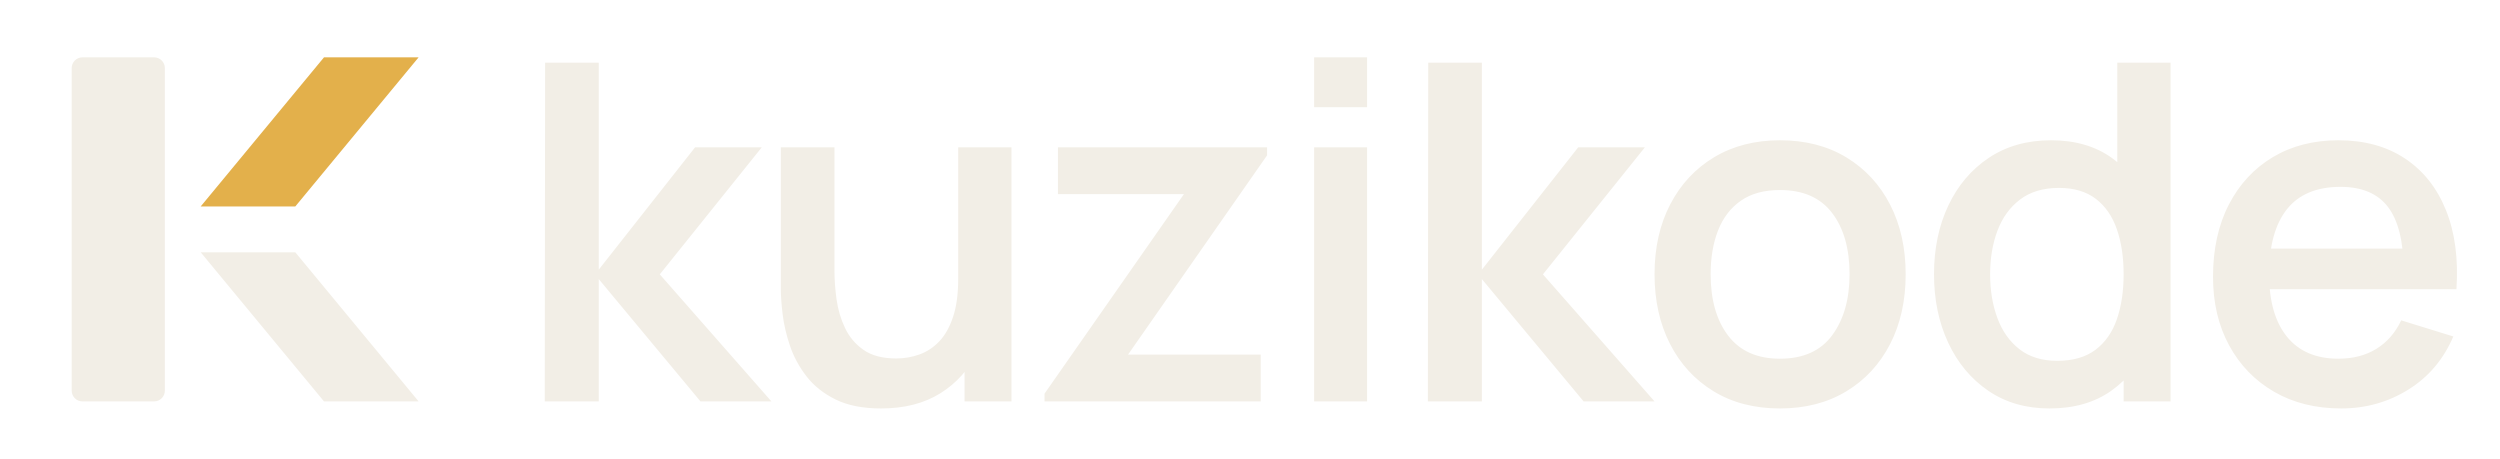
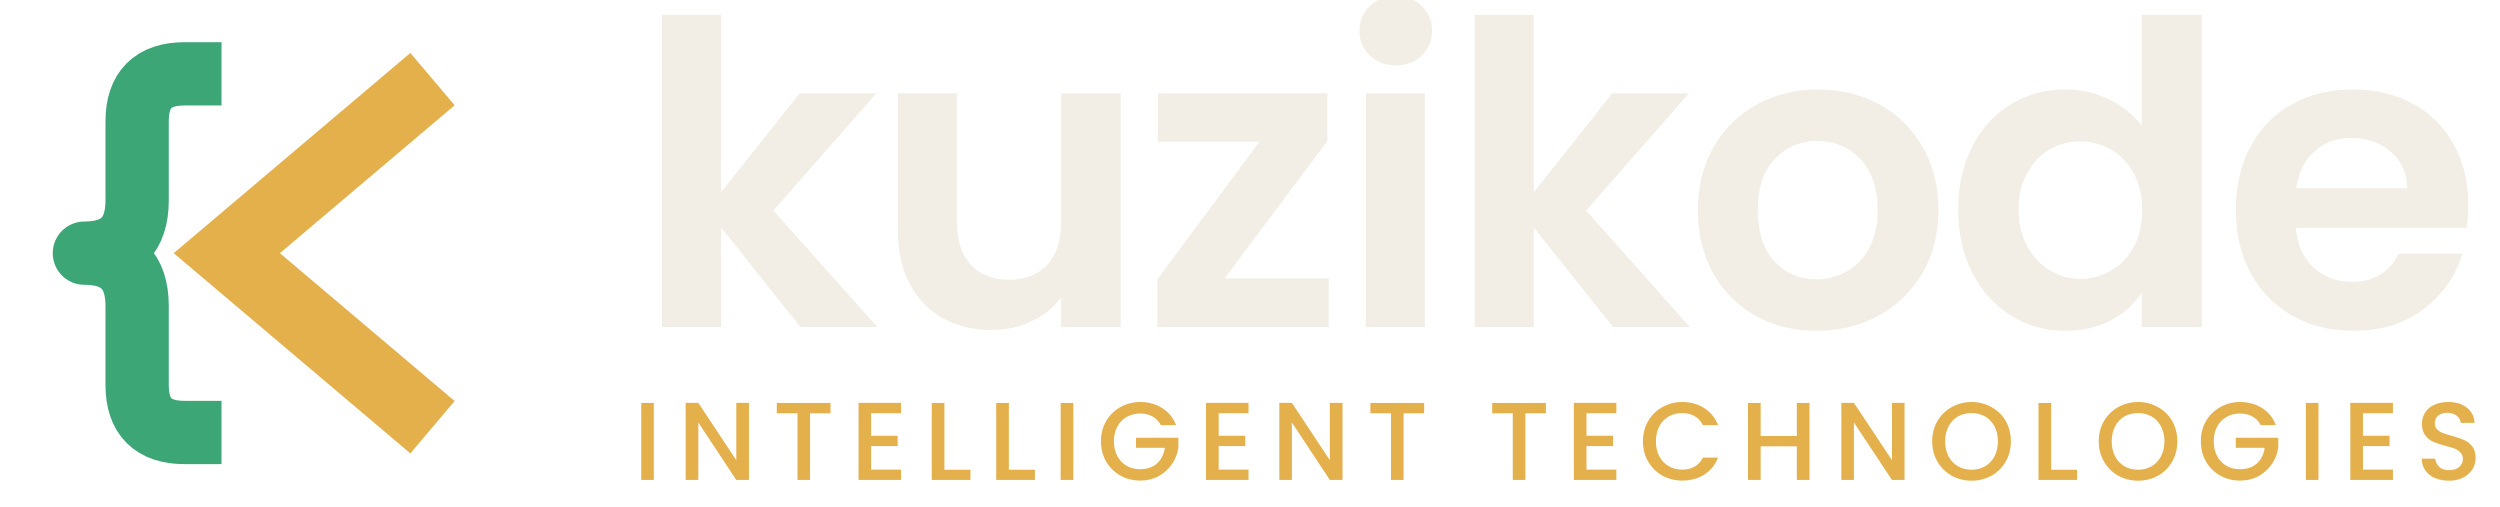
- <svg xmlns="http://www.w3.org/2000/svg" viewBox="0 0 174.39 32" role="img" aria-labelledby="t">
-   <rect x="5" y="4" width="6.5" height="24" rx="0.75" fill="#F2EEE6" />
-   <path d="M14 14.4 22.6 4H29.2L20.6 14.4Z" fill="#E3B04B" />
-   <path d="M14 17.6H20.6L29.2 28H22.6Z" fill="#F2EEE6" />
-   <path transform="translate(35.727 28) scale(0.01641)" fill="#F2EEE6" d="M138.5 0.0 140 -1440H368V-560L777.5 -1080.0H1061L627.5 -540.0L1102 0H800.5L368 -520V0Z M1568.0 30Q1452.25 30.0 1375.125 -8.0Q1298.0 -46 1251.25 -106.375Q1204.5 -166.75 1181.0 -236.125Q1157.5 -305.5 1149.75 -369.875Q1142.0 -434.25 1142.0 -478.5V-1080H1370.0V-554.5Q1370.0 -498 1378.875 -433.625Q1387.75 -369.25 1415.0 -311.875Q1442.25 -254.5 1494.25 -218.5Q1546.25 -182.5 1632.5 -182.5Q1683.5 -182.5 1730.875 -199.375Q1778.25 -216.25 1815.25 -254.875Q1852.25 -293.5 1874.125 -359.125Q1896.0 -424.75 1896.0 -521.5L2032.5 -466.5Q2032.5 -324.25 1978.25 -211.875Q1924.0 -99.5 1820.5 -34.75Q1717.0 30 1568.0 30ZM1923.0 0V-323.5H1896.0V-1080H2122.5V0.0Z M2263.0 0V-33L2855.5 -881.0H2320.0V-1080H3209.0V-1046L2618.0 -199H3182.0V0Z M3409.0 -1250.5V-1462.5H3634.0V-1250.5ZM3409.0 0V-1080H3634.0V0Z M3892.5 0.0 3894.0 -1440H4122.0V-560L4531.5 -1080.0H4815.0L4381.5 -540.0L4856.0 0H4554.5L4122.0 -520V0Z M5389.0 30Q5226.75 30.0 5107.0 -43.0Q4987.25 -116.0 4921.625 -244.625Q4856.0 -373.25 4856.0 -540.5Q4856.0 -709.75 4923.0 -838.125Q4990.0 -966.5 5109.875 -1038.25Q5229.75 -1110.0 5389.0 -1110Q5551.5 -1110.0 5671.625 -1037.125Q5791.75 -964.25 5857.625 -835.875Q5923.5 -707.5 5923.5 -540.5Q5923.5 -371.75 5857.125 -243.25Q5790.75 -114.75 5670.5 -42.375Q5550.25 30.0 5389.0 30ZM5389.0 -181.5Q5538.25 -181.5 5611.625 -281.75Q5685.0 -382 5685.0 -540.5Q5685.0 -703.75 5610.75 -801.125Q5536.5 -898.5 5389.0 -898.5Q5288.0 -898.5 5222.875 -853.0Q5157.75 -807.5 5126.125 -727.0Q5094.5 -646.5 5094.5 -540.5Q5094.5 -376.75 5169.25 -279.125Q5244.0 -181.5 5389.0 -181.5Z M6535.0 30Q6385.0 30 6274.875 -45.125Q6164.75 -120.25 6104.375 -249.375Q6044.0 -378.5 6044.0 -540.5Q6044.0 -704 6104.875 -832.625Q6165.75 -961.25 6277.375 -1035.625Q6389.0 -1110 6541.5 -1110.0Q6694.75 -1110.0 6799.375 -1035.375Q6904.0 -960.75 6957.75 -831.875Q7011.5 -703.0 7011.5 -540.5Q7011.5 -378.75 6957.5 -249.625Q6903.5 -120.5 6797.5 -45.25Q6691.5 30.0 6535.0 30ZM6568.0 -172.5Q6668.0 -172.5 6730.25 -219.25Q6792.5 -266.0 6821.25 -349.125Q6850.0 -432.25 6850.0 -540.5Q6850.0 -649.25 6821.125 -732.125Q6792.25 -815.0 6731.5 -861.25Q6670.75 -907.5 6575.5 -907.5Q6475.0 -907.5 6410.0 -858.25Q6345.0 -809 6313.75 -725.75Q6282.5 -642.5 6282.5 -540.5Q6282.5 -437.5 6313.5 -354.0Q6344.5 -270.5 6407.625 -221.5Q6470.75 -172.5 6568.0 -172.5ZM6850.0 0V-767.5H6823.0V-1440H7049.5V0.0Z M7775.0 30Q7612.25 30.0 7489.75 -40.875Q7367.25 -111.75 7298.625 -237.875Q7230.0 -364 7230.0 -529.5Q7230.0 -706.5 7297.375 -836.75Q7364.75 -967.0 7484.625 -1038.5Q7604.5 -1110.0 7763.0 -1110Q7929.25 -1110.0 8046.0 -1032.5Q8162.75 -955.0 8220.125 -813.0Q8277.5 -671.0 8264.75 -477.0H8040.5V-559.0Q8039.0 -741 7973.75 -826.5Q7908.5 -912.0 7772.0 -912Q7619.75 -912.0 7544.125 -816.75Q7468.5 -721.5 7468.5 -540.0Q7468.5 -369.0 7544.125 -275.25Q7619.75 -181.5 7763.0 -181.5Q7856.5 -181.5 7924.5 -223.5Q7992.5 -265.5 8030.0 -344.5L8251.5 -276.0Q8189.25 -130.5 8060.375 -50.25Q7931.5 30.0 7775.0 30ZM7396.5 -477.0V-649.5H8153.5V-477.0Z" />
+ <svg xmlns="http://www.w3.org/2000/svg" viewBox="0 0 237 48" role="img" aria-labelledby="t">
+   <path d="M21 7h-3.5Q13 7 13 11.5V19q0 5-5 5 5 0 5 5v7.5q0 4.5 4.5 4.5H21" fill="none" stroke="#3DA676" stroke-width="6" stroke-linejoin="round" />
+   <path d="M41 7.5 21.5 24 41 40.5" fill="none" stroke="#E3B04B" stroke-width="6.5" />
+   <path transform="translate(60 31)" fill="#F2EEE6" d="M15.88 0 8.36 -9.44V0H2.76V-29.6H8.36V-12.76L15.8 -22.16H23.08L13.32 -11.04L23.16 0ZM46.24 -22.16V0H40.6V-2.8Q39.52 -1.36 37.78 -0.54Q36.04 0.28 34 0.28Q31.4 0.28 29.4 -0.82Q27.4 -1.92 26.26 -4.06Q25.12 -6.2 25.12 -9.16V-22.16H30.72V-9.96Q30.72 -7.32 32.04 -5.9Q33.36 -4.48 35.64 -4.48Q37.96 -4.48 39.28 -5.9Q40.6 -7.32 40.6 -9.96V-22.16ZM56.08 -4.6H65.96V0H49.72V-4.52L59.4 -17.56H49.76V-22.16H65.84V-17.64ZM68.88 -28.08Q68.88 -29.48 69.86 -30.42Q70.84 -31.36 72.32 -31.36Q73.8 -31.36 74.78 -30.42Q75.76 -29.48 75.76 -28.08Q75.76 -26.68 74.78 -25.74Q73.8 -24.8 72.32 -24.8Q70.84 -24.8 69.86 -25.74Q68.88 -26.68 68.88 -28.08ZM75.08 -22.16V0H69.48V-22.16ZM92.92 0 85.4 -9.44V0H79.8V-29.6H85.4V-12.76L92.84 -22.16H100.12L90.36 -11.04L100.2 0ZM100.96 -11.08Q100.96 -14.48 102.46 -17.08Q103.96 -19.68 106.56 -21.1Q109.16 -22.52 112.36 -22.52Q115.56 -22.52 118.16 -21.1Q120.76 -19.68 122.26 -17.08Q123.76 -14.48 123.76 -11.08Q123.76 -7.68 122.22 -5.08Q120.68 -2.48 118.06 -1.06Q115.44 0.36 112.2 0.36Q109 0.36 106.44 -1.06Q103.88 -2.48 102.42 -5.08Q100.96 -7.68 100.96 -11.08ZM118 -11.08Q118 -14.24 116.34 -15.94Q114.68 -17.64 112.28 -17.64Q109.88 -17.64 108.26 -15.94Q106.64 -14.24 106.64 -11.08Q106.64 -7.92 108.22 -6.22Q109.8 -4.52 112.2 -4.52Q113.72 -4.52 115.06 -5.26Q116.4 -6 117.2 -7.48Q118 -8.96 118 -11.08ZM135.8 -22.52Q137.96 -22.52 139.92 -21.58Q141.88 -20.64 143.04 -19.08V-29.6H148.72V0H143.04V-3.28Q142 -1.64 140.12 -0.64Q138.24 0.36 135.76 0.36Q132.96 0.36 130.64 -1.08Q128.32 -2.52 126.98 -5.14Q125.64 -7.76 125.64 -11.16Q125.64 -14.52 126.98 -17.12Q128.32 -19.72 130.64 -21.12Q132.96 -22.52 135.8 -22.52ZM137.2 -17.6Q135.64 -17.6 134.32 -16.84Q133 -16.08 132.18 -14.62Q131.36 -13.16 131.36 -11.16Q131.36 -9.16 132.18 -7.66Q133 -6.16 134.34 -5.36Q135.68 -4.56 137.2 -4.56Q138.76 -4.56 140.12 -5.34Q141.48 -6.12 142.28 -7.58Q143.08 -9.04 143.08 -11.08Q143.08 -13.12 142.28 -14.58Q141.48 -16.04 140.12 -16.82Q138.76 -17.6 137.2 -17.6ZM173.84 -9.4H157.64Q157.84 -7 159.32 -5.64Q160.8 -4.28 162.96 -4.28Q166.08 -4.28 167.4 -6.96H173.44Q172.48 -3.76 169.76 -1.7Q167.04 0.36 163.08 0.36Q159.88 0.36 157.34 -1.06Q154.8 -2.48 153.38 -5.08Q151.96 -7.68 151.96 -11.08Q151.96 -14.52 153.36 -17.12Q154.76 -19.72 157.28 -21.12Q159.8 -22.52 163.08 -22.52Q166.24 -22.52 168.74 -21.16Q171.24 -19.8 172.62 -17.3Q174 -14.8 174 -11.56Q174 -10.36 173.84 -9.4ZM168.2 -13.16Q168.16 -15.32 166.64 -16.62Q165.12 -17.92 162.92 -17.92Q160.84 -17.92 159.42 -16.66Q158 -15.4 157.68 -13.16Z" />
+   <path transform="translate(60 45.5)" fill="#E3B04B" d="M1.98 -7.3V0H0.79V-7.3ZM11 0H9.8L6.2 -5.45V0H5V-7.31H6.2L9.8 -1.87V-7.31H11ZM18.73 -7.3V-6.32H16.79V0H15.6V-6.32H13.64V-7.3ZM22.58 -6.33V-4.19H25.1V-3.21H22.58V-0.98H25.42V0H21.39V-7.31H25.42V-6.33ZM29.53 -0.97H32V0H28.33V-7.3H29.53ZM35.64 -0.97H38.11V0H34.44V-7.3H35.64ZM41.75 -7.3V0H40.55V-7.3ZM50.05 -5.2Q49.76 -5.74 49.26 -6.02Q48.76 -6.3 48.1 -6.3Q47.37 -6.3 46.8 -5.97Q46.24 -5.65 45.92 -5.05Q45.6 -4.45 45.6 -3.66Q45.6 -2.88 45.92 -2.27Q46.24 -1.67 46.8 -1.34Q47.37 -1.02 48.1 -1.02Q49.07 -1.02 49.68 -1.56Q50.29 -2.11 50.43 -3.05H47.69V-4H51.71V-3.07Q51.59 -2.22 51.1 -1.5Q50.62 -0.79 49.83 -0.36Q49.05 0.06 48.1 0.06Q47.07 0.06 46.22 -0.41Q45.37 -0.89 44.87 -1.74Q44.37 -2.59 44.37 -3.66Q44.37 -4.74 44.87 -5.59Q45.37 -6.44 46.22 -6.91Q47.08 -7.39 48.1 -7.39Q49.26 -7.39 50.17 -6.82Q51.08 -6.25 51.49 -5.2ZM55.53 -6.33V-4.19H58.05V-3.21H55.53V-0.98H58.36V0H54.33V-7.31H58.36V-6.33ZM67.27 0H66.07L62.47 -5.45V0H61.28V-7.31H62.47L66.07 -1.87V-7.31H67.27ZM75.01 -7.3V-6.32H73.06V0H71.87V-6.32H69.91V-7.3ZM86.55 -7.3V-6.32H84.61V0H83.41V-6.32H81.46V-7.3ZM90.4 -6.33V-4.19H92.92V-3.21H90.4V-0.98H93.23V0H89.2V-7.31H93.23V-6.33ZM99.48 -7.39Q100.64 -7.39 101.55 -6.82Q102.46 -6.25 102.87 -5.2H101.43Q101.15 -5.78 100.64 -6.06Q100.14 -6.34 99.48 -6.34Q98.75 -6.34 98.19 -6.02Q97.62 -5.69 97.3 -5.08Q96.98 -4.47 96.98 -3.66Q96.98 -2.86 97.3 -2.25Q97.62 -1.64 98.19 -1.31Q98.75 -0.98 99.48 -0.98Q100.14 -0.98 100.64 -1.26Q101.15 -1.54 101.43 -2.12H102.87Q102.46 -1.07 101.55 -0.5Q100.64 0.06 99.48 0.06Q98.45 0.06 97.6 -0.41Q96.75 -0.89 96.25 -1.74Q95.75 -2.59 95.75 -3.66Q95.75 -4.74 96.25 -5.59Q96.75 -6.44 97.6 -6.91Q98.46 -7.39 99.48 -7.39ZM111.54 -7.3V0H110.34V-3.19H106.91V0H105.71V-7.3H106.91V-4.17H110.34V-7.3ZM120.55 0H119.36L115.75 -5.45V0H114.56V-7.31H115.75L119.36 -1.87V-7.31H120.55ZM123.17 -3.66Q123.17 -4.74 123.67 -5.59Q124.17 -6.44 125.03 -6.91Q125.88 -7.39 126.9 -7.39Q127.93 -7.39 128.79 -6.91Q129.64 -6.44 130.14 -5.59Q130.63 -4.74 130.63 -3.66Q130.63 -2.59 130.14 -1.74Q129.64 -0.88 128.79 -0.4Q127.93 0.07 126.9 0.07Q125.88 0.07 125.03 -0.4Q124.17 -0.88 123.67 -1.74Q123.17 -2.59 123.17 -3.66ZM129.4 -3.66Q129.4 -4.47 129.08 -5.08Q128.76 -5.69 128.19 -6.02Q127.63 -6.34 126.9 -6.34Q126.18 -6.34 125.61 -6.02Q125.04 -5.69 124.72 -5.08Q124.4 -4.47 124.4 -3.66Q124.4 -2.86 124.72 -2.24Q125.04 -1.63 125.61 -1.3Q126.18 -0.97 126.9 -0.97Q127.63 -0.97 128.19 -1.3Q128.76 -1.63 129.08 -2.24Q129.4 -2.86 129.4 -3.66ZM134.45 -0.97H136.91V0H133.25V-7.3H134.45ZM138.96 -3.66Q138.96 -4.74 139.46 -5.59Q139.96 -6.44 140.81 -6.91Q141.67 -7.39 142.69 -7.39Q143.72 -7.39 144.57 -6.91Q145.43 -6.44 145.92 -5.59Q146.41 -4.74 146.41 -3.66Q146.41 -2.59 145.92 -1.74Q145.43 -0.88 144.57 -0.4Q143.72 0.07 142.69 0.07Q141.67 0.07 140.81 -0.4Q139.96 -0.88 139.46 -1.74Q138.96 -2.59 138.96 -3.66ZM145.19 -3.66Q145.19 -4.47 144.86 -5.08Q144.54 -5.69 143.98 -6.02Q143.41 -6.34 142.69 -6.34Q141.96 -6.34 141.39 -6.02Q140.83 -5.69 140.51 -5.08Q140.19 -4.47 140.19 -3.66Q140.19 -2.86 140.51 -2.24Q140.83 -1.63 141.39 -1.3Q141.96 -0.97 142.69 -0.97Q143.41 -0.97 143.98 -1.3Q144.54 -1.63 144.86 -2.24Q145.19 -2.86 145.19 -3.66ZM154.32 -5.2Q154.03 -5.74 153.53 -6.02Q153.02 -6.3 152.36 -6.3Q151.64 -6.3 151.07 -5.97Q150.5 -5.65 150.18 -5.05Q149.86 -4.45 149.86 -3.66Q149.86 -2.88 150.18 -2.27Q150.5 -1.67 151.07 -1.34Q151.64 -1.02 152.36 -1.02Q153.34 -1.02 153.95 -1.56Q154.56 -2.11 154.69 -3.05H151.95V-4H155.98V-3.07Q155.86 -2.22 155.37 -1.5Q154.88 -0.79 154.1 -0.36Q153.32 0.06 152.36 0.06Q151.33 0.06 150.48 -0.41Q149.63 -0.89 149.13 -1.74Q148.64 -2.59 148.64 -3.66Q148.64 -4.74 149.13 -5.59Q149.63 -6.44 150.49 -6.91Q151.34 -7.39 152.36 -7.39Q153.53 -7.39 154.44 -6.82Q155.35 -6.25 155.75 -5.2ZM159.79 -7.3V0H158.6V-7.3ZM164.01 -6.33V-4.19H166.53V-3.21H164.01V-0.98H166.85V0H162.81V-7.31H166.85V-6.33ZM169.58 -2.02H170.86Q170.91 -1.54 171.24 -1.24Q171.57 -0.93 172.17 -0.93Q172.78 -0.93 173.13 -1.23Q173.48 -1.53 173.48 -2.01Q173.48 -2.37 173.26 -2.6Q173.05 -2.83 172.73 -2.96Q172.41 -3.09 171.84 -3.23Q171.13 -3.42 170.68 -3.62Q170.23 -3.81 169.92 -4.22Q169.6 -4.63 169.6 -5.31Q169.6 -5.94 169.92 -6.42Q170.23 -6.89 170.8 -7.14Q171.37 -7.39 172.11 -7.39Q173.17 -7.39 173.85 -6.86Q174.53 -6.33 174.6 -5.41H173.28Q173.25 -5.81 172.9 -6.09Q172.55 -6.37 171.99 -6.37Q171.47 -6.37 171.15 -6.11Q170.82 -5.85 170.82 -5.36Q170.82 -5.02 171.03 -4.8Q171.23 -4.59 171.55 -4.46Q171.86 -4.34 172.41 -4.19Q173.13 -3.99 173.59 -3.79Q174.05 -3.59 174.37 -3.18Q174.69 -2.76 174.69 -2.07Q174.69 -1.51 174.39 -1.02Q174.09 -0.53 173.51 -0.23Q172.94 0.07 172.17 0.07Q171.43 0.07 170.84 -0.18Q170.25 -0.44 169.92 -0.91Q169.58 -1.39 169.58 -2.02Z" />
</svg>
